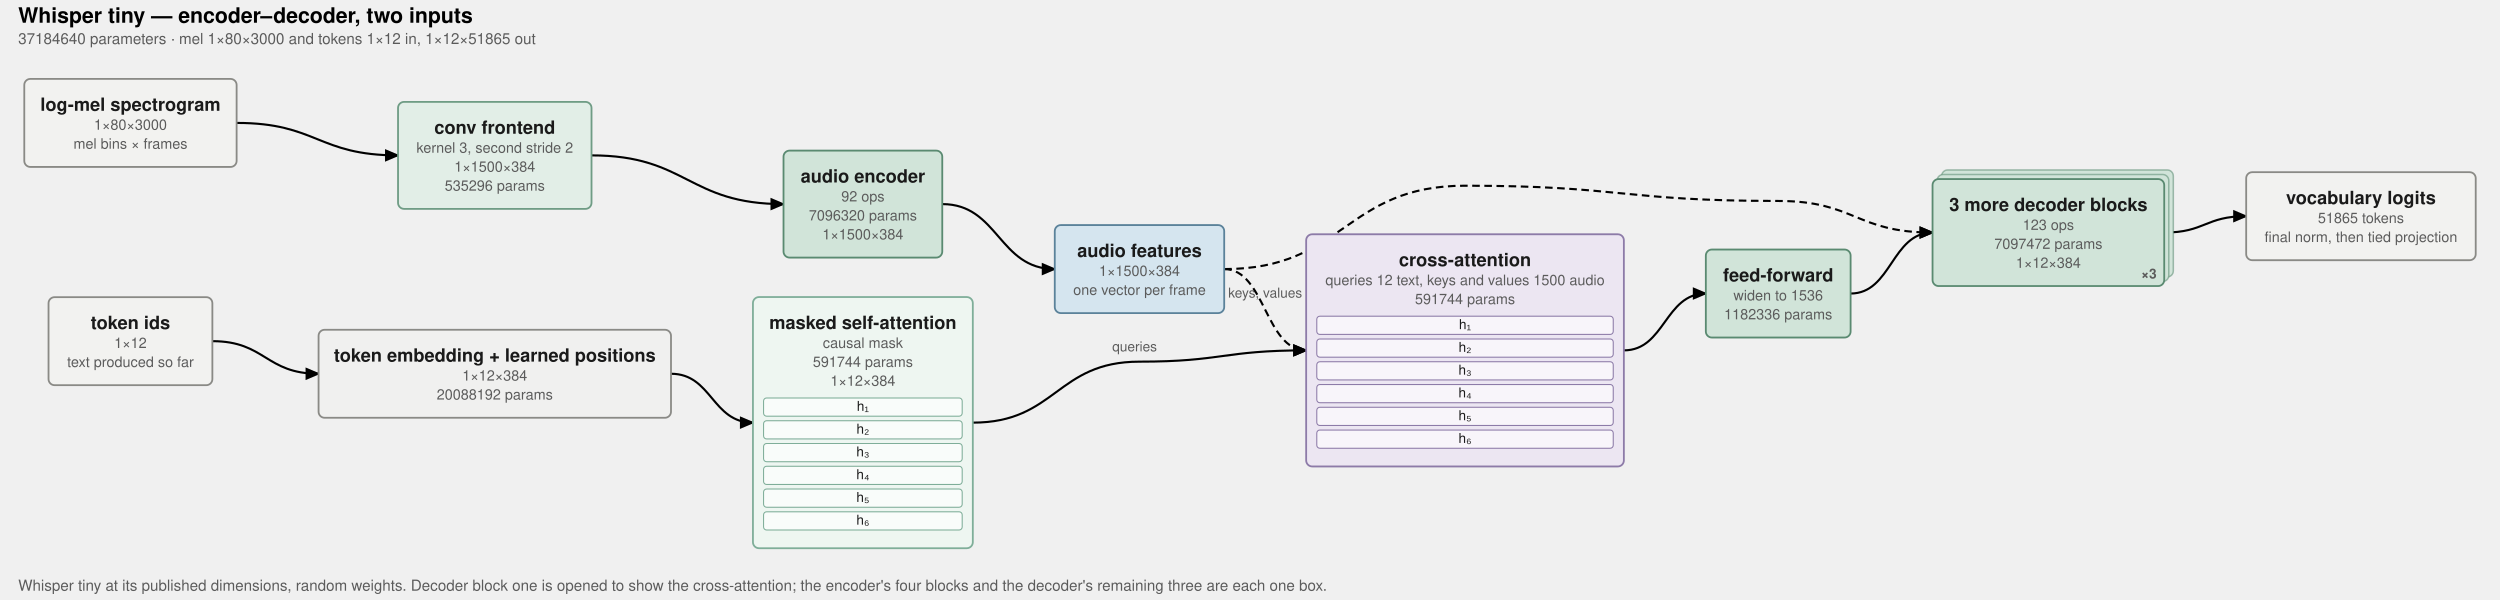
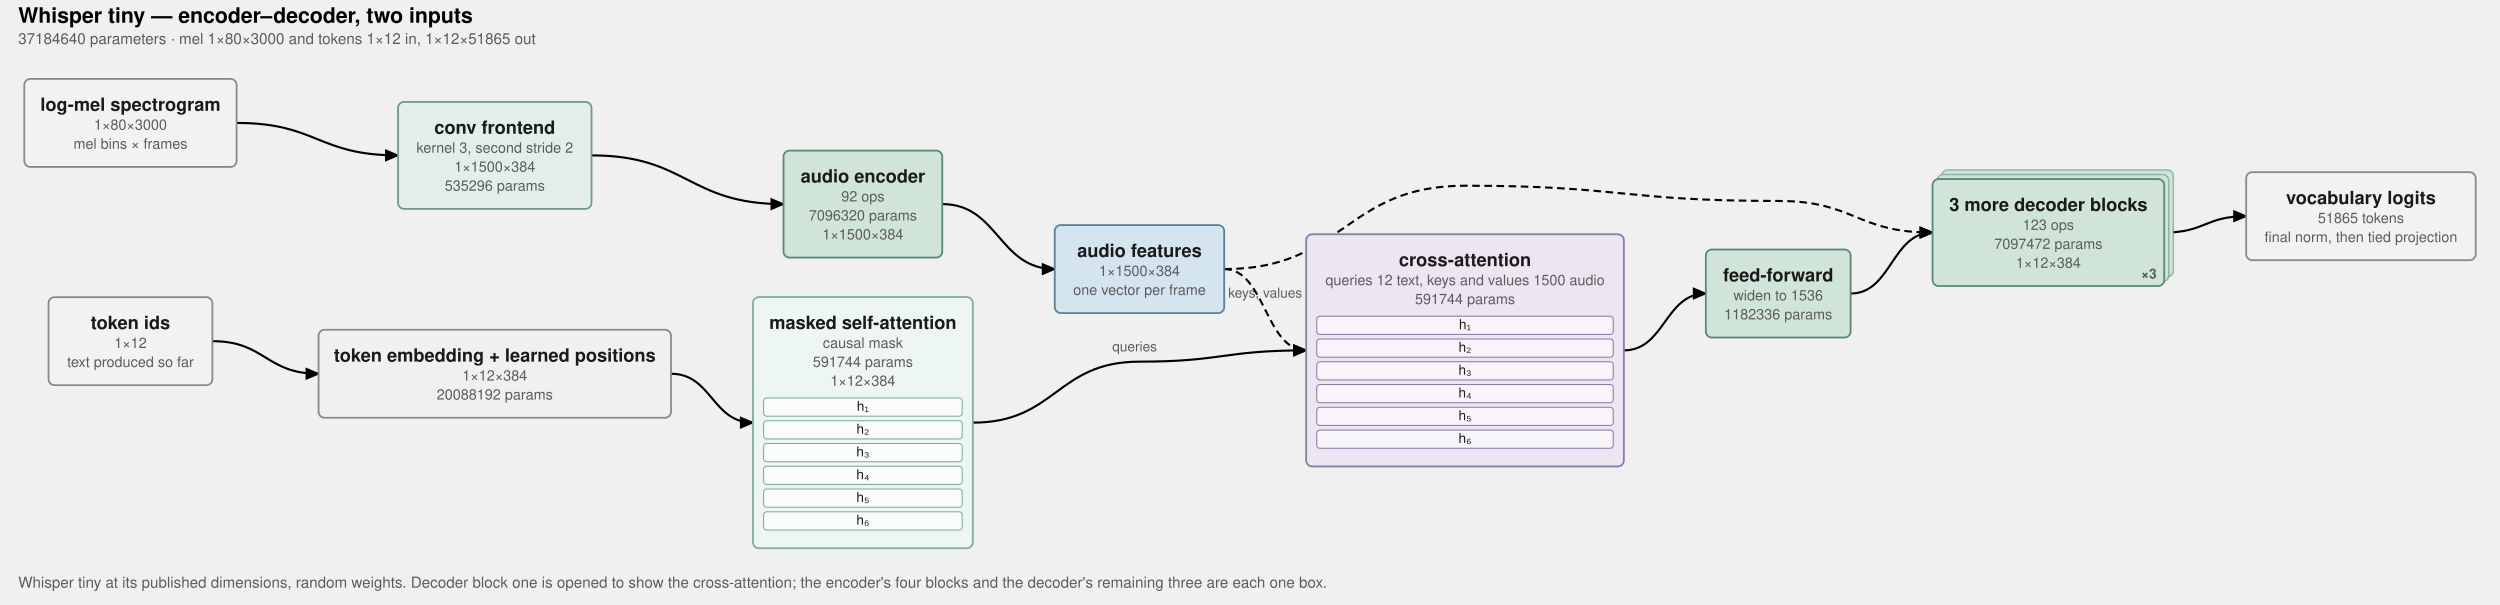
- <svg xmlns="http://www.w3.org/2000/svg" class="draughtsman" role="img" aria-label="Whisper tiny — encoder–decoder, two inputs" viewBox="0 0 1647.35 395.24" width="1647.35" height="395.24">
+ <svg xmlns="http://www.w3.org/2000/svg" class="draughtsman" role="img" aria-label="Whisper tiny — encoder–decoder, two inputs" viewBox="0 0 1647.35 398.24" width="1647.35" height="398.24">
  <defs>
    <marker id="ds-arrow" viewBox="0 0 8 8" refX="7" refY="4" markerWidth="7" markerHeight="7" orient="auto-start-reverse">
      <path d="M0 0.6 L8 4 L0 7.4 Z" style="fill:currentColor" />
    </marker>
  </defs>
  <text class="ds-title" x="12" y="15" style="font-family:Helvetica Neue, Helvetica, Arial, sans-serif;font-size:14px;font-weight:600;fill:currentColor">Whisper tiny — encoder–decoder, two inputs</text>
  <text class="ds-subtitle" x="12" y="29" style="font-family:Helvetica Neue, Helvetica, Arial, sans-serif;font-size:10px;fill:currentColor;opacity:0.62">37184640 parameters · mel 1×80×3000 and tokens 1×12 in, 1×12×51865 out</text>
  <g class="ds-body" transform="translate(0 36)">
    <path class="ds-edge ds-edge-solid" data-from="mel" data-to="frontend" d="M155.92 45 C209.1 45 209.1 66.39 262.28 66.39" style="fill:none;stroke:currentColor;stroke-width:1.4" marker-end="url(#ds-arrow)" />
    <path class="ds-edge ds-edge-solid" data-from="frontend" data-to="enc" d="M389.78 66.39 C453.03 66.39 453.03 98.49 516.29 98.49" style="fill:none;stroke:currentColor;stroke-width:1.4" marker-end="url(#ds-arrow)" />
    <path class="ds-edge ds-edge-solid" data-from="enc" data-to="audio" d="M620.89 98.49 C657.96 98.49 657.96 141.31 695.03 141.31" style="fill:none;stroke:currentColor;stroke-width:1.4" marker-end="url(#ds-arrow)" />
    <path class="ds-edge ds-edge-dashed" data-from="audio" data-to="dcross" d="M806.68 141.31 C833.68 141.31 833.68 194.87 860.68 194.87" style="fill:none;stroke:currentColor;stroke-width:1.4;stroke-dasharray:5 3" marker-end="url(#ds-arrow)" />
    <text class="ds-edge-label" x="833.68" y="160.09" text-anchor="middle" style="font-family:Helvetica Neue, Helvetica, Arial, sans-serif;font-size:9.0px;fill:currentColor;opacity:0.62">keys, values</text>
    <path class="ds-edge ds-edge-solid" data-from="tokens" data-to="embed" d="M139.94 188.81 C174.93 188.81 174.93 210.29 209.92 210.29" style="fill:none;stroke:currentColor;stroke-width:1.4" marker-end="url(#ds-arrow)" />
    <path class="ds-edge ds-edge-solid" data-from="embed" data-to="dself" d="M442.14 210.29 C469.14 210.29 469.14 242.49 496.14 242.49" style="fill:none;stroke:currentColor;stroke-width:1.4" marker-end="url(#ds-arrow)" />
    <path class="ds-edge ds-edge-solid" data-from="dself" data-to="dcross" d="M641.03 242.49 C695.95 242.49 695.95 202.31 750.86 202.31 C805.77 202.31 805.77 194.87 860.68 194.87" style="fill:none;stroke:currentColor;stroke-width:1.4" marker-end="url(#ds-arrow)" />
    <text class="ds-edge-label" x="747.63" y="195.49" text-anchor="middle" style="font-family:Helvetica Neue, Helvetica, Arial, sans-serif;font-size:9.0px;fill:currentColor;opacity:0.62">queries</text>
    <path class="ds-edge ds-edge-solid" data-from="dcross" data-to="dff" d="M1070.04 194.87 C1097.04 194.87 1097.04 157.42 1124.04 157.42" style="fill:none;stroke:currentColor;stroke-width:1.4" marker-end="url(#ds-arrow)" />
    <path class="ds-edge ds-edge-solid" data-from="dff" data-to="drest" d="M1219.43 157.42 C1246.43 157.42 1246.43 117.24 1273.43 117.24" style="fill:none;stroke:currentColor;stroke-width:1.4" marker-end="url(#ds-arrow)" />
    <path class="ds-edge ds-edge-dashed" data-from="audio" data-to="drest" d="M806.68 141.31 C886.02 141.31 886.02 86.37 965.36 86.37 C1068.55 86.37 1068.55 96.42 1171.73 96.42 C1222.58 96.42 1222.58 117.24 1273.43 117.24" style="fill:none;stroke:currentColor;stroke-width:1.4;stroke-dasharray:5 3" marker-end="url(#ds-arrow)" />
    <path class="ds-edge ds-edge-solid" data-from="drest" data-to="logits" d="M1426.1 117.24 C1453.1 117.24 1453.1 106.46 1480.1 106.46" style="fill:none;stroke:currentColor;stroke-width:1.4" marker-end="url(#ds-arrow)" />
    <g class="ds-stage ds-kind-input" data-stage="mel">
      <rect x="16" y="16" width="139.92" height="58" rx="4" style="fill:#f2f2f0;stroke:#8a8a86;stroke-width:1.2" />
      <text x="85.96" y="37" text-anchor="middle" style="font-family:Helvetica Neue, Helvetica, Arial, sans-serif;font-size:12.0px;font-weight:600;fill:#1a1a1a">log-mel spectrogram</text>
      <text x="85.96" y="49.5" text-anchor="middle" style="font-family:Helvetica Neue, Helvetica, Arial, sans-serif;font-size:9.5px;fill:#5b5b5b">1×80×3000</text>
      <text x="85.96" y="62" text-anchor="middle" style="font-family:Helvetica Neue, Helvetica, Arial, sans-serif;font-size:9.5px;fill:#5b5b5b">mel bins × frames</text>
    </g>
    <g class="ds-stage ds-kind-conv" data-stage="frontend">
      <rect x="262.28" y="31.14" width="127.49" height="70.5" rx="4" style="fill:#e2eee7;stroke:#6f9c85;stroke-width:1.2" />
      <text x="326.03" y="52.14" text-anchor="middle" style="font-family:Helvetica Neue, Helvetica, Arial, sans-serif;font-size:12.0px;font-weight:600;fill:#1a1a1a">conv frontend</text>
      <text x="326.03" y="64.64" text-anchor="middle" style="font-family:Helvetica Neue, Helvetica, Arial, sans-serif;font-size:9.5px;fill:#5b5b5b">kernel 3, second stride 2</text>
      <text x="326.03" y="77.14" text-anchor="middle" style="font-family:Helvetica Neue, Helvetica, Arial, sans-serif;font-size:9.5px;fill:#5b5b5b">1×1500×384</text>
      <text x="326.03" y="89.64" text-anchor="middle" style="font-family:Helvetica Neue, Helvetica, Arial, sans-serif;font-size:9.5px;fill:#5b5b5b">535296 params</text>
    </g>
    <g class="ds-stage ds-kind-stack" data-stage="enc">
      <rect x="516.29" y="63.24" width="104.61" height="70.5" rx="4" style="fill:#d1e4d9;stroke:#5a8a71;stroke-width:1.2" />
      <text x="568.59" y="84.24" text-anchor="middle" style="font-family:Helvetica Neue, Helvetica, Arial, sans-serif;font-size:12.0px;font-weight:600;fill:#1a1a1a">audio encoder</text>
      <text x="568.59" y="96.74" text-anchor="middle" style="font-family:Helvetica Neue, Helvetica, Arial, sans-serif;font-size:9.5px;fill:#5b5b5b">92 ops</text>
      <text x="568.59" y="109.24" text-anchor="middle" style="font-family:Helvetica Neue, Helvetica, Arial, sans-serif;font-size:9.5px;fill:#5b5b5b">7096320 params</text>
      <text x="568.59" y="121.74" text-anchor="middle" style="font-family:Helvetica Neue, Helvetica, Arial, sans-serif;font-size:9.5px;fill:#5b5b5b">1×1500×384</text>
    </g>
    <g class="ds-stage ds-kind-reduce" data-stage="audio">
      <rect x="695.03" y="112.31" width="111.65" height="58" rx="4" style="fill:#d5e5ef;stroke:#5b829a;stroke-width:1.2" />
      <text x="750.86" y="133.31" text-anchor="middle" style="font-family:Helvetica Neue, Helvetica, Arial, sans-serif;font-size:12.0px;font-weight:600;fill:#1a1a1a">audio features</text>
      <text x="750.86" y="145.81" text-anchor="middle" style="font-family:Helvetica Neue, Helvetica, Arial, sans-serif;font-size:9.5px;fill:#5b5b5b">1×1500×384</text>
      <text x="750.86" y="158.31" text-anchor="middle" style="font-family:Helvetica Neue, Helvetica, Arial, sans-serif;font-size:9.5px;fill:#5b5b5b">one vector per frame</text>
    </g>
    <g class="ds-stage ds-kind-input" data-stage="tokens">
      <rect x="31.98" y="159.81" width="107.96" height="58" rx="4" style="fill:#f2f2f0;stroke:#8a8a86;stroke-width:1.2" />
      <text x="85.96" y="180.81" text-anchor="middle" style="font-family:Helvetica Neue, Helvetica, Arial, sans-serif;font-size:12.0px;font-weight:600;fill:#1a1a1a">token ids</text>
      <text x="85.96" y="193.31" text-anchor="middle" style="font-family:Helvetica Neue, Helvetica, Arial, sans-serif;font-size:9.5px;fill:#5b5b5b">1×12</text>
      <text x="85.96" y="205.81" text-anchor="middle" style="font-family:Helvetica Neue, Helvetica, Arial, sans-serif;font-size:9.5px;fill:#5b5b5b">text produced so far</text>
    </g>
    <g class="ds-stage ds-kind-op" data-stage="embed">
      <rect x="209.92" y="181.29" width="232.23" height="58" rx="4" style="fill:#f0f0ef;stroke:#8a8a86;stroke-width:1.2" />
      <text x="326.03" y="202.29" text-anchor="middle" style="font-family:Helvetica Neue, Helvetica, Arial, sans-serif;font-size:12.0px;font-weight:600;fill:#1a1a1a">token embedding + learned positions</text>
      <text x="326.03" y="214.79" text-anchor="middle" style="font-family:Helvetica Neue, Helvetica, Arial, sans-serif;font-size:9.5px;fill:#5b5b5b">1×12×384</text>
      <text x="326.03" y="227.29" text-anchor="middle" style="font-family:Helvetica Neue, Helvetica, Arial, sans-serif;font-size:9.5px;fill:#5b5b5b">20088192 params</text>
    </g>
    <g class="ds-stage ds-kind-kernel" data-stage="dself">
      <rect x="496.14" y="159.74" width="144.89" height="165.5" rx="4" style="fill:#eef6f1;stroke:#7fae99;stroke-width:1.2" />
      <text x="568.59" y="180.74" text-anchor="middle" style="font-family:Helvetica Neue, Helvetica, Arial, sans-serif;font-size:12.0px;font-weight:600;fill:#1a1a1a">masked self-attention</text>
      <text x="568.59" y="193.24" text-anchor="middle" style="font-family:Helvetica Neue, Helvetica, Arial, sans-serif;font-size:9.5px;fill:#5b5b5b">causal mask</text>
      <text x="568.59" y="205.74" text-anchor="middle" style="font-family:Helvetica Neue, Helvetica, Arial, sans-serif;font-size:9.5px;fill:#5b5b5b">591744 params</text>
      <text x="568.59" y="218.24" text-anchor="middle" style="font-family:Helvetica Neue, Helvetica, Arial, sans-serif;font-size:9.5px;fill:#5b5b5b">1×12×384</text>
      <rect class="ds-lane" x="503.14" y="226.24" width="130.89" height="12" rx="2" style="fill:#ffffff;fill-opacity:0.62;stroke:#7fae99;stroke-width:0.7" />
      <text x="568.59" y="234.74" text-anchor="middle" style="font-family:Helvetica Neue, Helvetica, Arial, sans-serif;font-size:9.0px;fill:#1a1a1a">h₁</text>
      <rect class="ds-lane" x="503.14" y="241.24" width="130.89" height="12" rx="2" style="fill:#ffffff;fill-opacity:0.62;stroke:#7fae99;stroke-width:0.7" />
      <text x="568.59" y="249.74" text-anchor="middle" style="font-family:Helvetica Neue, Helvetica, Arial, sans-serif;font-size:9.0px;fill:#1a1a1a">h₂</text>
      <rect class="ds-lane" x="503.14" y="256.24" width="130.89" height="12" rx="2" style="fill:#ffffff;fill-opacity:0.62;stroke:#7fae99;stroke-width:0.7" />
      <text x="568.59" y="264.74" text-anchor="middle" style="font-family:Helvetica Neue, Helvetica, Arial, sans-serif;font-size:9.0px;fill:#1a1a1a">h₃</text>
      <rect class="ds-lane" x="503.14" y="271.24" width="130.89" height="12" rx="2" style="fill:#ffffff;fill-opacity:0.62;stroke:#7fae99;stroke-width:0.7" />
      <text x="568.59" y="279.74" text-anchor="middle" style="font-family:Helvetica Neue, Helvetica, Arial, sans-serif;font-size:9.0px;fill:#1a1a1a">h₄</text>
      <rect class="ds-lane" x="503.14" y="286.24" width="130.89" height="12" rx="2" style="fill:#ffffff;fill-opacity:0.62;stroke:#7fae99;stroke-width:0.7" />
      <text x="568.59" y="294.74" text-anchor="middle" style="font-family:Helvetica Neue, Helvetica, Arial, sans-serif;font-size:9.0px;fill:#1a1a1a">h₅</text>
      <rect class="ds-lane" x="503.14" y="301.24" width="130.89" height="12" rx="2" style="fill:#ffffff;fill-opacity:0.62;stroke:#7fae99;stroke-width:0.7" />
      <text x="568.59" y="309.74" text-anchor="middle" style="font-family:Helvetica Neue, Helvetica, Arial, sans-serif;font-size:9.0px;fill:#1a1a1a">h₆</text>
    </g>
    <g class="ds-stage ds-kind-concat" data-stage="dcross">
      <rect x="860.68" y="118.37" width="209.35" height="153" rx="4" style="fill:#ece6f2;stroke:#8d7ba8;stroke-width:1.2" />
      <text x="965.36" y="139.37" text-anchor="middle" style="font-family:Helvetica Neue, Helvetica, Arial, sans-serif;font-size:12.0px;font-weight:600;fill:#1a1a1a">cross-attention</text>
      <text x="965.36" y="151.87" text-anchor="middle" style="font-family:Helvetica Neue, Helvetica, Arial, sans-serif;font-size:9.5px;fill:#5b5b5b">queries 12 text, keys and values 1500 audio</text>
      <text x="965.36" y="164.37" text-anchor="middle" style="font-family:Helvetica Neue, Helvetica, Arial, sans-serif;font-size:9.5px;fill:#5b5b5b">591744 params</text>
      <rect class="ds-lane" x="867.68" y="172.37" width="195.35" height="12" rx="2" style="fill:#ffffff;fill-opacity:0.62;stroke:#8d7ba8;stroke-width:0.7" />
      <text x="965.36" y="180.87" text-anchor="middle" style="font-family:Helvetica Neue, Helvetica, Arial, sans-serif;font-size:9.0px;fill:#1a1a1a">h₁</text>
      <rect class="ds-lane" x="867.68" y="187.37" width="195.35" height="12" rx="2" style="fill:#ffffff;fill-opacity:0.62;stroke:#8d7ba8;stroke-width:0.7" />
      <text x="965.36" y="195.87" text-anchor="middle" style="font-family:Helvetica Neue, Helvetica, Arial, sans-serif;font-size:9.0px;fill:#1a1a1a">h₂</text>
      <rect class="ds-lane" x="867.68" y="202.37" width="195.35" height="12" rx="2" style="fill:#ffffff;fill-opacity:0.62;stroke:#8d7ba8;stroke-width:0.7" />
      <text x="965.36" y="210.87" text-anchor="middle" style="font-family:Helvetica Neue, Helvetica, Arial, sans-serif;font-size:9.0px;fill:#1a1a1a">h₃</text>
      <rect class="ds-lane" x="867.68" y="217.37" width="195.35" height="12" rx="2" style="fill:#ffffff;fill-opacity:0.62;stroke:#8d7ba8;stroke-width:0.7" />
      <text x="965.36" y="225.87" text-anchor="middle" style="font-family:Helvetica Neue, Helvetica, Arial, sans-serif;font-size:9.0px;fill:#1a1a1a">h₄</text>
      <rect class="ds-lane" x="867.68" y="232.37" width="195.35" height="12" rx="2" style="fill:#ffffff;fill-opacity:0.62;stroke:#8d7ba8;stroke-width:0.7" />
      <text x="965.36" y="240.87" text-anchor="middle" style="font-family:Helvetica Neue, Helvetica, Arial, sans-serif;font-size:9.0px;fill:#1a1a1a">h₅</text>
      <rect class="ds-lane" x="867.68" y="247.37" width="195.35" height="12" rx="2" style="fill:#ffffff;fill-opacity:0.62;stroke:#8d7ba8;stroke-width:0.7" />
      <text x="965.36" y="255.87" text-anchor="middle" style="font-family:Helvetica Neue, Helvetica, Arial, sans-serif;font-size:9.0px;fill:#1a1a1a">h₆</text>
    </g>
    <g class="ds-stage ds-kind-stack" data-stage="dff">
      <rect x="1124.04" y="128.42" width="95.4" height="58" rx="4" style="fill:#d1e4d9;stroke:#5a8a71;stroke-width:1.2" />
      <text x="1171.73" y="149.42" text-anchor="middle" style="font-family:Helvetica Neue, Helvetica, Arial, sans-serif;font-size:12.0px;font-weight:600;fill:#1a1a1a">feed-forward</text>
      <text x="1171.73" y="161.92" text-anchor="middle" style="font-family:Helvetica Neue, Helvetica, Arial, sans-serif;font-size:9.5px;fill:#5b5b5b">widen to 1536</text>
      <text x="1171.73" y="174.42" text-anchor="middle" style="font-family:Helvetica Neue, Helvetica, Arial, sans-serif;font-size:9.5px;fill:#5b5b5b">1182336 params</text>
    </g>
    <g class="ds-stage ds-kind-stack" data-stage="drest">
      <rect class="ds-repeat-sheet" x="1279.43" y="75.99" width="152.66" height="70.5" rx="4" style="fill:#d1e4d9;stroke:#5a8a71;stroke-width:1;stroke-opacity:0.55" />
      <rect class="ds-repeat-sheet" x="1276.43" y="78.99" width="152.66" height="70.5" rx="4" style="fill:#d1e4d9;stroke:#5a8a71;stroke-width:1;stroke-opacity:0.55" />
      <rect x="1273.43" y="81.99" width="152.66" height="70.5" rx="4" style="fill:#d1e4d9;stroke:#5a8a71;stroke-width:1.2" />
      <text class="ds-repeat-badge" x="1421.1" y="147.49" text-anchor="end" style="font-family:Helvetica Neue, Helvetica, Arial, sans-serif;font-size:9px;font-weight:600;fill:#5b5b5b">×3</text>
      <text x="1349.76" y="102.99" text-anchor="middle" style="font-family:Helvetica Neue, Helvetica, Arial, sans-serif;font-size:12.0px;font-weight:600;fill:#1a1a1a">3 more decoder blocks</text>
      <text x="1349.76" y="115.49" text-anchor="middle" style="font-family:Helvetica Neue, Helvetica, Arial, sans-serif;font-size:9.5px;fill:#5b5b5b">123 ops</text>
      <text x="1349.76" y="127.99" text-anchor="middle" style="font-family:Helvetica Neue, Helvetica, Arial, sans-serif;font-size:9.5px;fill:#5b5b5b">7097472 params</text>
      <text x="1349.76" y="140.49" text-anchor="middle" style="font-family:Helvetica Neue, Helvetica, Arial, sans-serif;font-size:9.5px;fill:#5b5b5b">1×12×384</text>
    </g>
    <g class="ds-stage ds-kind-output" data-stage="logits">
      <rect x="1480.1" y="77.46" width="151.25" height="58" rx="4" style="fill:#f2f2f0;stroke:#8a8a86;stroke-width:1.2" />
      <text x="1555.72" y="98.46" text-anchor="middle" style="font-family:Helvetica Neue, Helvetica, Arial, sans-serif;font-size:12.0px;font-weight:600;fill:#1a1a1a">vocabulary logits</text>
      <text x="1555.72" y="110.96" text-anchor="middle" style="font-family:Helvetica Neue, Helvetica, Arial, sans-serif;font-size:9.5px;fill:#5b5b5b">51865 tokens</text>
      <text x="1555.72" y="123.46" text-anchor="middle" style="font-family:Helvetica Neue, Helvetica, Arial, sans-serif;font-size:9.5px;fill:#5b5b5b">final norm, then tied projection</text>
    </g>
  </g>
-   <text class="ds-caption" x="12" y="389.24" style="font-family:Helvetica Neue, Helvetica, Arial, sans-serif;font-size:10.0px;fill:currentColor;opacity:0.62">Whisper tiny at its published dimensions, random weights. Decoder block one is opened to show the cross-attention; the encoder's four blocks and the decoder's remaining three are each one box.</text>
+   <text class="ds-caption" x="12" y="387.24" style="font-family:Helvetica Neue, Helvetica, Arial, sans-serif;font-size:10.0px;fill:currentColor;opacity:0.62">Whisper tiny at its published dimensions, random weights. Decoder block one is opened to show the cross-attention; the encoder's four blocks and the decoder's remaining three are each one box.</text>
</svg>
